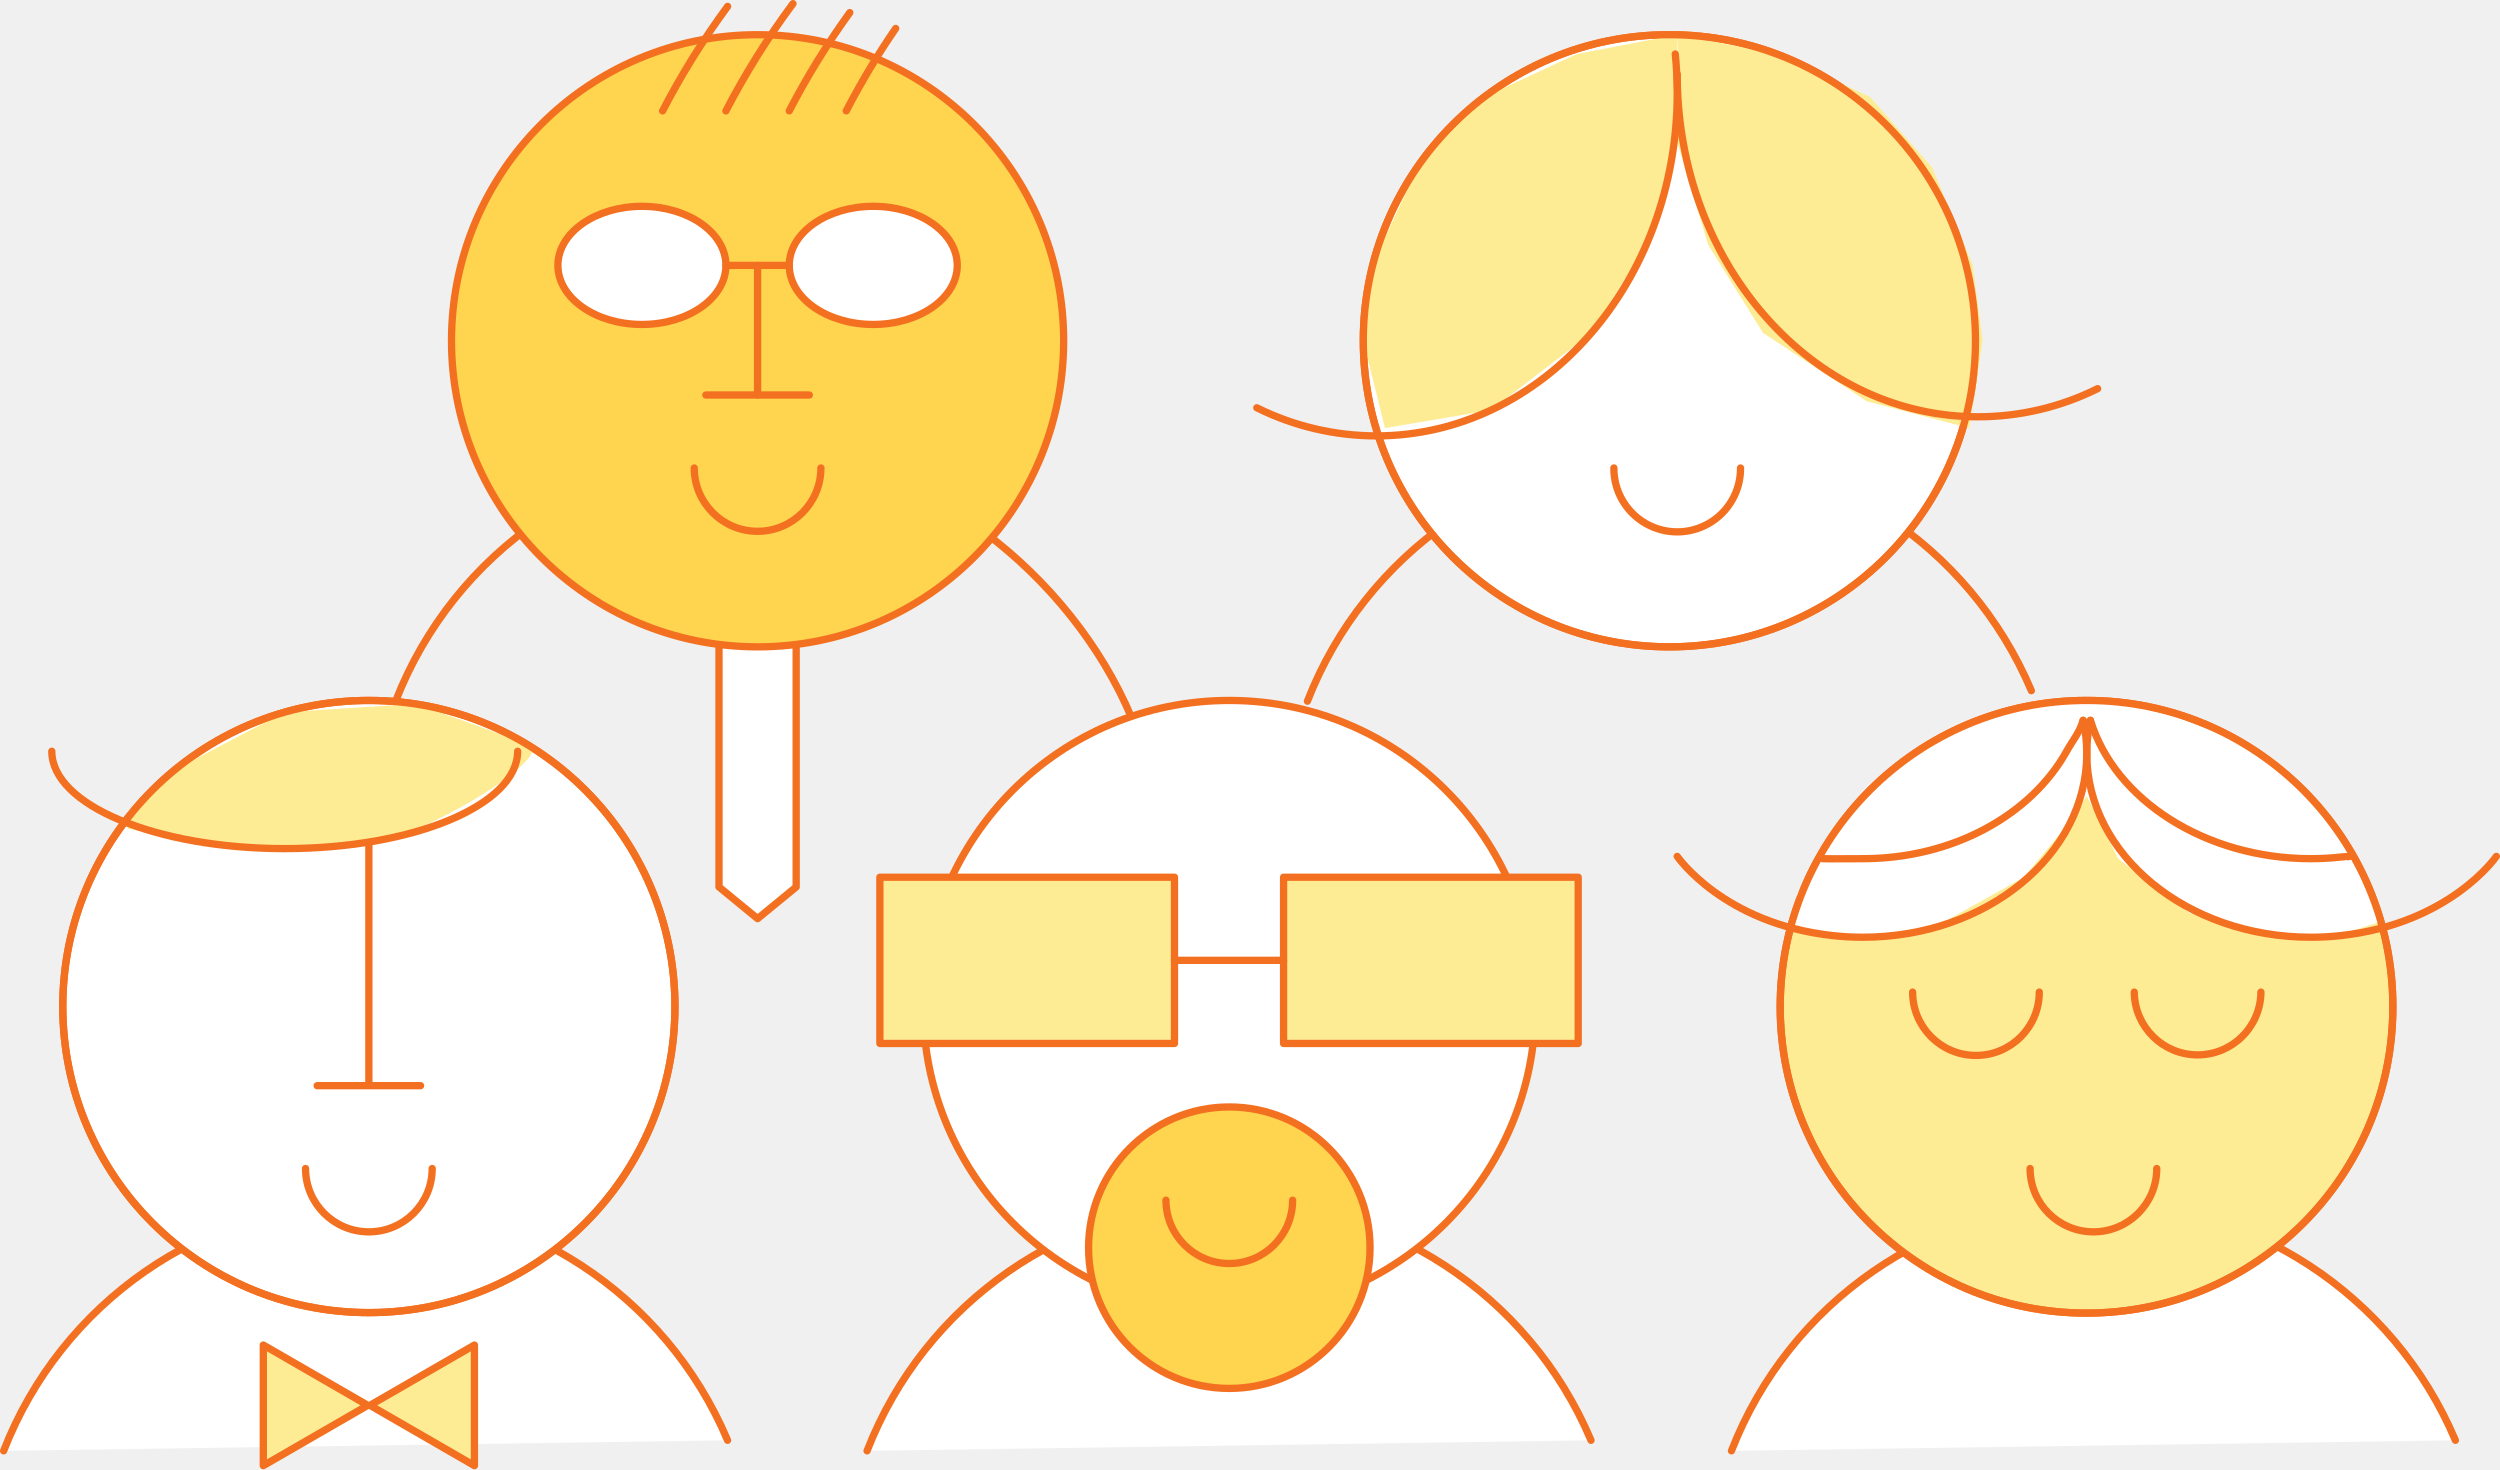
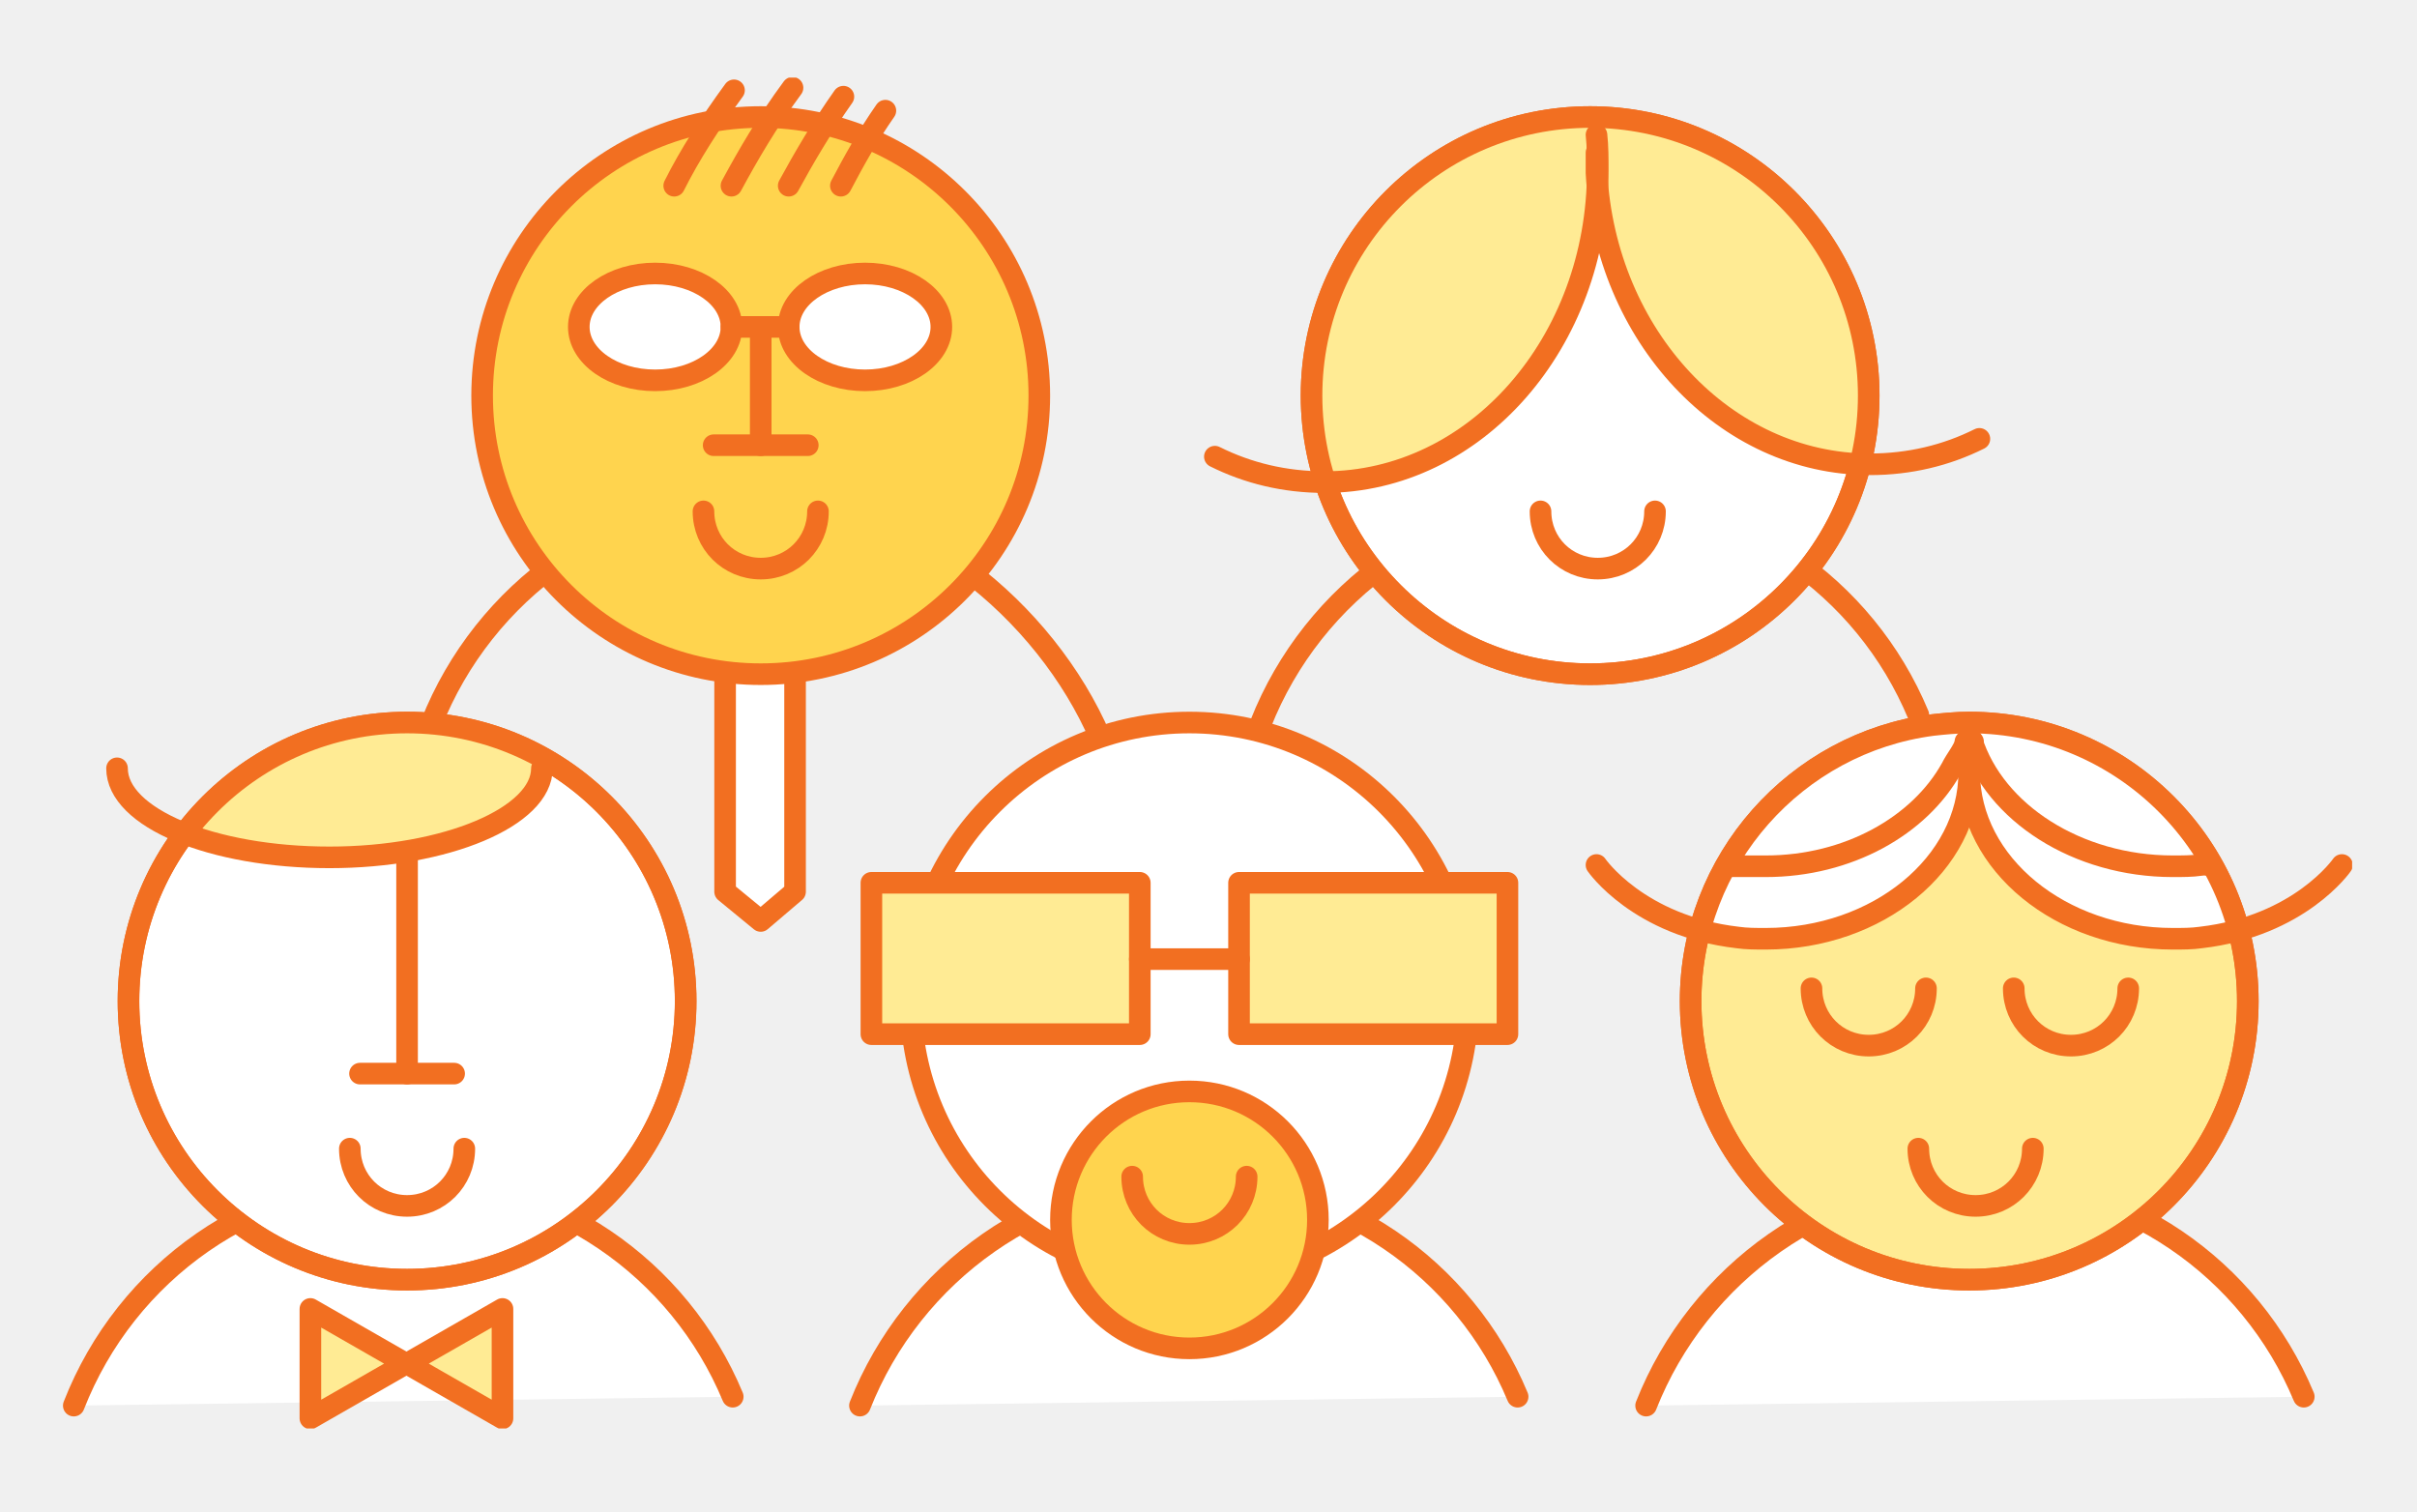
- <svg xmlns="http://www.w3.org/2000/svg" id="Layer_1" data-name="Layer 1" viewBox="0 0 512.998 301.5">
-   <defs>
-     <style>.cls-1,.cls-4{fill:none}.cls-2{fill:#f37021}.cls-3,.cls-8{fill:#fff}.cls-3,.cls-4,.cls-5,.cls-6{stroke-linecap:round;stroke-linejoin:round;stroke-width:1.5px;stroke:url(#New_Pattern_Swatch_14)}.cls-5{fill:#ffd54f}.cls-6,.cls-7{fill:#feec95}</style>
-     <pattern id="New_Pattern_Swatch_14" data-name="New Pattern Swatch 14" width="28.8" height="28.8" patternTransform="translate(-220.409 -638.022) scale(4.45101)" patternUnits="userSpaceOnUse" viewBox="0 0 28.8 28.8">
-       <path class="cls-1" d="M0 0h28.8v28.8H0z" />
-       <path class="cls-2" d="M0 0h28.8v28.8H0z" />
-     </pattern>
-   </defs>
-   <path class="cls-3" d="M.75 297.709a80.168 80.168 0 0 1 148.55-2.161m28.622 2.161a80.168 80.168 0 0 1 148.55-2.161m28.822 2.161a80.168 80.168 0 0 1 148.55-2.161" />
-   <path class="cls-4" d="M268.281 143.884a80.168 80.168 0 0 1 148.551-2.16m-335.652 2.16a80.163 80.163 0 0 1 74.714-51.103c33.193 0 64.047 25.508 76.212 54.27" />
-   <path class="cls-3" d="M163.374 182.006l-7.919 6.497-7.918-6.497V69.926h15.837v112.08z" />
-   <circle class="cls-3" cx="75.691" cy="206.538" r="62.808" />
-   <circle class="cls-5" cx="155.455" cy="69.926" r="62.808" />
-   <circle class="cls-3" cx="342.557" cy="69.926" r="62.808" />
-   <circle class="cls-3" cx="252.251" cy="206.538" r="62.808" />
-   <path class="cls-6" d="M491.013 206.538a62.859 62.859 0 1 1-62.808-62.808 62.808 62.808 0 0 1 62.808 62.808z" />
-   <path class="cls-4" d="M75.691 172.806v49.976m-10.61 0h21.22" />
-   <path class="cls-3" d="M144.845 81.058h21.22" />
-   <path class="cls-6" d="M180.549 180.007h60.455v34.111h-60.455zm82.841 0h60.455v34.111H263.39z" />
-   <path class="cls-3" d="M241.004 197.063h22.386" />
-   <path class="cls-4" d="M418.46 203.578a12.995 12.995 0 0 1-25.99 0" />
-   <circle class="cls-5" cx="252.251" cy="256.024" r="28.879" />
-   <path class="cls-4" d="M265.246 246.278a12.995 12.995 0 0 1-25.99 0m203.308-6.498a12.995 12.995 0 1 1-25.99 0m-327.888 0a12.995 12.995 0 0 1-25.99 0" />
-   <path class="cls-3" d="M357.157 96.03a12.995 12.995 0 1 1-25.989 0" />
-   <path class="cls-4" d="M168.45 96.03a12.995 12.995 0 1 1-25.99 0m321.48 107.548a12.995 12.995 0 0 1-25.989 0" />
-   <path class="cls-6" d="M54.03 276l21.434 12.375L54.03 300.75V276zm43.323 24.75l-21.434-12.375L97.353 276v24.75z" />
-   <path class="cls-3" d="M155.455 54.458v26.6m18.2-58.306A157.833 157.833 0 0 1 183.792 5.84m-21.839 16.912a160.5 160.5 0 0 1 12.42-20.164m-25.415 20.164A161.927 161.927 0 0 1 162.718.75m-26.755 22.002A161.495 161.495 0 0 1 149.31 1.313" />
-   <ellipse class="cls-3" cx="131.719" cy="54.458" rx="17.239" ry="12.121" />
-   <ellipse class="cls-3" cx="179.192" cy="54.458" rx="17.239" ry="12.121" />
-   <path class="cls-3" d="M148.958 54.458h12.995" />
-   <path class="cls-7" d="M26.266 170.066s39.651 8.012 56.123 1.37 29.289-16.578 26.519-18.212-23.8-8.791-23.8-8.791l-26.683 1.71-22.458 11.749-9.7 8.598z" />
-   <path class="cls-4" d="M106.221 154.16c0 11.03-21.399 19.973-47.796 19.973S10.63 165.19 10.63 154.16" />
-   <circle class="cls-4" cx="75.691" cy="206.538" r="62.808" />
-   <path class="cls-7" d="M284.198 87.845l21.706-3.667 20.633-15.852 11.262-18.063 6.364-21.098-.148-14.869.148-7.178-20.574 3.962-18.992 8.807-13.385 13.857-9.318 19.861-2.145 16.321 4.449 17.919zm119.929 0l-21.047-5.483-21.292-14.036-11.262-18.063-6.363-21.098.148-14.869-.148-7.178 20.574 3.962 18.991 8.807 12.753 14.49 8.325 20.033 2.03 15.516-2.709 17.919z" />
-   <path class="cls-4" d="M430.433 79.753a55.177 55.177 0 0 1-24.535 5.772c-32.76 0-59.56-29.06-61.61-65.778q-.125-2.246-.125-4.53" />
-   <path class="cls-4" d="M257.893 83.675a55.177 55.177 0 0 0 24.535 5.771c34.095 0 61.735-31.477 61.735-70.306q0-4.089-.401-8.06" />
-   <circle class="cls-4" cx="342.557" cy="69.926" r="62.808" />
-   <path class="cls-8" d="M367.363 190.886l10.844 1.435 18.498-1.906 18.591-10.408 7.31-8.779 5.599-7.851 6.448 12.822 14.619 11.137 16.379 4.985 13.562-.228 9.352-2.97-4.475-11.274-6.837-10.543-8.858-9.035-8.981-6.247-12.985-4.973-12.182-3.032-16.597.596-14.68 4.394-10.5 5.874-9.703 8.293-9.569 13.023-4.331 7.076-1.504 7.611z" />
-   <path class="cls-4" d="M482.609 175.61c-1.975.445 0 0-2.228.248a56.404 56.404 0 0 1-6.217.341c-21.534 0-40.222-11.995-45.208-28.389m-54.945 28.39c.983.05 7.236 0 8.235 0 18.577 0 34.58-9.04 41.825-22.046 1.258-2.257 2.686-3.874 3.384-6.344" />
-   <path class="cls-4" d="M512.248 175.73s-9.425 13.76-31.867 16.249a56.404 56.404 0 0 1-6.217.342c-25.382 0-45.959-16.875-45.959-37.69a31.303 31.303 0 0 1 .75-6.82" />
-   <path class="cls-4" d="M344.163 175.73s9.424 13.76 31.866 16.249a56.404 56.404 0 0 0 6.217.342c25.383 0 45.96-16.875 45.96-37.69a31.303 31.303 0 0 0-.751-6.82" />
-   <path class="cls-4" d="M491.013 206.538a62.859 62.859 0 1 1-62.808-62.808 62.808 62.808 0 0 1 62.808 62.808z" />
+ <svg xmlns="http://www.w3.org/2000/svg" xmlns:xlink="http://www.w3.org/1999/xlink" id="Layer_1" viewBox="0 0 190 118.8">
+   <style>.st0{fill:none}.st1{fill:#f26f21}.st2{clip-path:url(#SVGID_2_);fill:#fff}.st3{clip-path:url(#SVGID_4_);fill:none;stroke:url(#SVGID_5_);stroke-width:1.698;stroke-linecap:round;stroke-linejoin:round;stroke-miterlimit:10}.st4{clip-path:url(#SVGID_7_);fill:#fff}.st5{clip-path:url(#SVGID_9_);fill:none;stroke:url(#SVGID_10_);stroke-width:1.698;stroke-linecap:round;stroke-linejoin:round;stroke-miterlimit:10}.st6{clip-path:url(#SVGID_12_);fill:#fff}.st7,.st8{fill:none;stroke-width:1.698;stroke-linecap:round;stroke-linejoin:round;stroke-miterlimit:10}.st7{clip-path:url(#SVGID_14_);stroke:url(#SVGID_15_)}.st8{stroke:url(#SVGID_18_)}.st10,.st11,.st8,.st9{clip-path:url(#SVGID_17_)}.st9{stroke:url(#SVGID_19_);stroke-width:1.698;stroke-linecap:round;stroke-linejoin:round;stroke-miterlimit:10;fill:none}.st10{fill:#fff}.st11,.st12{fill:none;stroke:url(#SVGID_20_);stroke-width:1.698;stroke-linecap:round;stroke-linejoin:round;stroke-miterlimit:10}.st12{clip-path:url(#SVGID_22_);stroke:url(#SVGID_23_)}.st13{clip-path:url(#SVGID_25_);fill:#ffd44e}.st14{clip-path:url(#SVGID_27_);fill:none;stroke:url(#SVGID_28_);stroke-width:1.698;stroke-linecap:round;stroke-linejoin:round;stroke-miterlimit:10}.st15{clip-path:url(#SVGID_30_);fill:#fff}.st16{clip-path:url(#SVGID_32_);fill:none;stroke:url(#SVGID_33_);stroke-width:1.698;stroke-linecap:round;stroke-linejoin:round;stroke-miterlimit:10}.st17{fill:#fff}.st17,.st18,.st19{clip-path:url(#SVGID_35_)}.st18{stroke:url(#SVGID_36_);stroke-width:1.698;stroke-linecap:round;stroke-linejoin:round;stroke-miterlimit:10;fill:none}.st19{fill:#ffeb94}.st20,.st21{fill:none;stroke-width:1.698;stroke-linecap:round;stroke-linejoin:round;stroke-miterlimit:10}.st20{clip-path:url(#SVGID_38_);stroke:url(#SVGID_39_)}.st21{stroke:url(#SVGID_42_)}.st21,.st22,.st23{clip-path:url(#SVGID_41_)}.st22{stroke:url(#SVGID_43_);stroke-width:1.698;stroke-linecap:round;stroke-linejoin:round;stroke-miterlimit:10;fill:none}.st23{fill:#fff}.st24{fill:none;stroke:url(#SVGID_44_);stroke-width:1.698;stroke-linecap:round;stroke-linejoin:round;stroke-miterlimit:10}.st24,.st25,.st26{clip-path:url(#SVGID_41_)}.st25{fill:#ffeb94}.st26{stroke:url(#SVGID_45_)}.st26,.st27,.st28{fill:none;stroke-width:1.698;stroke-linecap:round;stroke-linejoin:round;stroke-miterlimit:10}.st27{clip-path:url(#SVGID_41_);stroke:url(#SVGID_46_)}.st28{stroke:url(#SVGID_47_)}.st28,.st29,.st30{clip-path:url(#SVGID_41_)}.st29{stroke:url(#SVGID_48_);stroke-width:1.698;stroke-linecap:round;stroke-linejoin:round;stroke-miterlimit:10;fill:none}.st30{fill:#ffd44e}.st31{clip-path:url(#SVGID_50_);stroke:url(#SVGID_51_)}.st31,.st32,.st33{fill:none;stroke-width:1.698;stroke-linecap:round;stroke-linejoin:round;stroke-miterlimit:10}.st32{clip-path:url(#SVGID_53_);stroke:url(#SVGID_54_)}.st33{stroke:url(#SVGID_55_)}.st33,.st34,.st35{clip-path:url(#SVGID_53_)}.st34{stroke:url(#SVGID_56_);stroke-width:1.698;stroke-linecap:round;stroke-linejoin:round;stroke-miterlimit:10;fill:none}.st35{fill:#fff}.st36,.st37{fill:none;stroke-width:1.698;stroke-linecap:round;stroke-linejoin:round;stroke-miterlimit:10}.st36{clip-path:url(#SVGID_53_);stroke:url(#SVGID_57_)}.st37{stroke:url(#SVGID_58_)}.st37,.st38,.st39{clip-path:url(#SVGID_53_)}.st38{stroke:url(#SVGID_59_);stroke-width:1.698;stroke-linecap:round;stroke-linejoin:round;stroke-miterlimit:10;fill:none}.st39{fill:#ffeb94}.st40{clip-path:url(#SVGID_61_);fill:none;stroke:url(#SVGID_62_);stroke-width:1.698;stroke-linecap:round;stroke-linejoin:round;stroke-miterlimit:10}.st41{clip-path:url(#SVGID_64_);fill:#ffeb94}.st42{clip-path:url(#SVGID_66_);fill:none;stroke:url(#SVGID_67_);stroke-width:1.698;stroke-linecap:round;stroke-linejoin:round;stroke-miterlimit:10}.st43,.st44,.st45{clip-path:url(#SVGID_69_);fill:#fff}.st44,.st45{fill:none;stroke:url(#SVGID_70_);stroke-width:1.698;stroke-linecap:round;stroke-linejoin:round;stroke-miterlimit:10}.st45{clip-path:url(#SVGID_72_);stroke:url(#SVGID_73_)}.st46{clip-path:url(#SVGID_75_);fill:#fff}.st47{clip-path:url(#SVGID_77_);fill:none;stroke:url(#SVGID_78_);stroke-width:1.698;stroke-linecap:round;stroke-linejoin:round;stroke-miterlimit:10}.st48{clip-path:url(#SVGID_80_);fill:#fff}.st49{clip-path:url(#SVGID_82_);fill:none;stroke:url(#SVGID_83_);stroke-width:1.698;stroke-linecap:round;stroke-linejoin:round;stroke-miterlimit:10}.st50{clip-path:url(#SVGID_85_);fill:#fff}.st51{clip-path:url(#SVGID_87_);fill:none;stroke:url(#SVGID_88_);stroke-width:1.698;stroke-linecap:round;stroke-linejoin:round;stroke-miterlimit:10}.st52{clip-path:url(#SVGID_90_);fill:#fff}.st53,.st54{fill:none;stroke-width:1.698;stroke-linecap:round;stroke-linejoin:round;stroke-miterlimit:10}.st53{clip-path:url(#SVGID_90_);stroke:url(#SVGID_91_)}.st54{stroke:url(#SVGID_92_)}.st54,.st55,.st56{clip-path:url(#SVGID_90_)}.st55{stroke:url(#SVGID_93_);stroke-width:1.698;stroke-linecap:round;stroke-linejoin:round;stroke-miterlimit:10;fill:none}.st56{fill:#ffeb94}.st57,.st58{clip-path:url(#SVGID_95_);fill:none;stroke:url(#SVGID_96_);stroke-width:1.698;stroke-linecap:round;stroke-linejoin:round;stroke-miterlimit:10}.st58{stroke:url(#SVGID_97_)}.st59{clip-path:url(#SVGID_99_);fill:#ffeb94}.st60{stroke:url(#SVGID_102_)}.st60,.st61,.st62{clip-path:url(#SVGID_101_);fill:none;stroke-width:1.698;stroke-linecap:round;stroke-linejoin:round;stroke-miterlimit:10}.st61{stroke:url(#SVGID_103_)}.st62{stroke:url(#SVGID_104_)}.st63,.st64{clip-path:url(#SVGID_106_)}.st63{fill:#fff}.st64{stroke:url(#SVGID_107_)}.st64,.st65,.st66,.st67,.st68{fill:none;stroke-width:1.698;stroke-linecap:round;stroke-linejoin:round;stroke-miterlimit:10}.st65{stroke:url(#SVGID_110_)}.st65,.st66,.st67,.st68{clip-path:url(#SVGID_109_)}.st66{stroke:url(#SVGID_111_)}.st67{stroke:url(#SVGID_112_)}.st68{stroke:url(#SVGID_113_)}</style>
+   <pattern x="-193" y="-120.6" width="28.8" height="28.8" patternUnits="userSpaceOnUse" id="Unnamed_Pattern_45" viewBox="0 -28.8 28.8 28.8" overflow="visible">
+     <path class="st0" d="M0-28.8h28.8V0H0z" />
+     <path class="st1" d="M0-28.8h28.8V0H0z" />
+   </pattern>
+   <defs>
+     <path id="SVGID_1_" d="M5 6.1h179.9v106.2H5z" />
+   </defs>
+   <clipPath id="SVGID_2_">
+     <use xlink:href="#SVGID_1_" overflow="visible" />
+   </clipPath>
+   <path class="st2" d="M5.8 110.5C9.9 100 20 92.7 31.9 92.7c11.6 0 21.5 7 25.7 17.1" />
+   <defs>
+     <path id="SVGID_3_" d="M5 6.1h179.9v106.2H5z" />
+   </defs>
+   <clipPath id="SVGID_4_">
+     <use xlink:href="#SVGID_3_" overflow="visible" />
+   </clipPath>
+   <pattern id="SVGID_5_" xlink:href="#Unnamed_Pattern_45" patternTransform="matrix(1.5511 0 0 -1.5511 276.394 1011.769)" />
+   <path class="st3" d="M5.8 110.5C9.9 100 20 92.7 31.9 92.7c11.6 0 21.5 7 25.7 17.1" />
+   <defs>
+     <path id="SVGID_6_" d="M5 6.1h179.9v106.2H5z" />
+   </defs>
+   <clipPath id="SVGID_7_">
+     <use xlink:href="#SVGID_6_" overflow="visible" />
+   </clipPath>
+   <path class="st4" d="M67.6 110.5c4.1-10.4 14.2-17.8 26-17.8 11.6 0 21.5 7 25.7 17.1" />
+   <defs>
+     <path id="SVGID_8_" d="M5 6.1h179.9v106.2H5z" />
+   </defs>
+   <clipPath id="SVGID_9_">
+     <use xlink:href="#SVGID_8_" overflow="visible" />
+   </clipPath>
+   <pattern id="SVGID_10_" xlink:href="#Unnamed_Pattern_45" patternTransform="matrix(1.5511 0 0 -1.5511 276.394 1011.769)" />
+   <path class="st5" d="M67.6 110.5c4.1-10.4 14.2-17.8 26-17.8 11.6 0 21.5 7 25.7 17.1" />
+   <defs>
+     <path id="SVGID_11_" d="M5 6.1h179.9v106.2H5z" />
+   </defs>
+   <clipPath id="SVGID_12_">
+     <use xlink:href="#SVGID_11_" overflow="visible" />
+   </clipPath>
+   <path class="st6" d="M129.4 110.5c4.1-10.4 14.2-17.8 26-17.8 11.6 0 21.5 7 25.7 17.1" />
+   <defs>
+     <path id="SVGID_13_" d="M5 6.1h179.9v106.2H5z" />
+   </defs>
+   <clipPath id="SVGID_14_">
+     <use xlink:href="#SVGID_13_" overflow="visible" />
+   </clipPath>
+   <pattern id="SVGID_15_" xlink:href="#Unnamed_Pattern_45" patternTransform="matrix(1.5511 0 0 -1.5511 276.394 1011.769)" />
+   <path class="st7" d="M129.4 110.5c4.1-10.4 14.2-17.8 26-17.8 11.6 0 21.5 7 25.7 17.1" />
+   <defs>
+     <path id="SVGID_16_" d="M5 6.1h179.9v106.2H5z" />
+   </defs>
+   <clipPath id="SVGID_17_">
+     <use xlink:href="#SVGID_16_" overflow="visible" />
+   </clipPath>
+   <pattern id="SVGID_18_" xlink:href="#Unnamed_Pattern_45" patternTransform="matrix(1.5511 0 0 -1.5511 276.394 1011.769)" />
+   <path class="st8" d="M99.1 56.9c4.1-10.4 14.2-17.8 26-17.8 11.6 0 21.5 7 25.7 17.1" />
+   <pattern id="SVGID_19_" xlink:href="#Unnamed_Pattern_45" patternTransform="matrix(1.5511 0 0 -1.5511 276.394 1011.769)" />
+   <path class="st9" d="M33.9 56.9c4.1-10.4 14.2-17.8 26-17.8 11.6 0 22.3 8.9 26.6 18.9" />
+   <path class="st10" d="M62.5 70.1l-2.7 2.3-2.8-2.3v-39h5.5z" />
+   <pattern id="SVGID_20_" xlink:href="#Unnamed_Pattern_45" patternTransform="matrix(1.5511 0 0 -1.5511 276.394 1011.769)" />
+   <path class="st11" d="M62.5 70.1l-2.7 2.3-2.8-2.3v-39h5.5z" />
+   <path class="st10" d="M53.9 78.7c0 12.1-9.8 21.9-21.9 21.9-12.1 0-21.9-9.8-21.9-21.9 0-12.1 9.8-21.9 21.9-21.9 12.1 0 21.9 9.8 21.9 21.9" />
+   <defs>
+     <path id="SVGID_21_" d="M5 6.1h179.9v106.2H5z" />
+   </defs>
+   <clipPath id="SVGID_22_">
+     <use xlink:href="#SVGID_21_" overflow="visible" />
+   </clipPath>
+   <pattern id="SVGID_23_" xlink:href="#Unnamed_Pattern_45" patternTransform="matrix(1.5511 0 0 -1.5511 276.394 1011.769)" />
+   <circle class="st12" cx="32" cy="78.7" r="21.9" />
+   <defs>
+     <path id="SVGID_24_" d="M5 6.1h179.9v106.2H5z" />
+   </defs>
+   <clipPath id="SVGID_25_">
+     <use xlink:href="#SVGID_24_" overflow="visible" />
+   </clipPath>
+   <path class="st13" d="M81.7 31.1c0 12.1-9.8 21.9-21.9 21.9s-21.9-9.8-21.9-21.9c0-12.1 9.8-21.9 21.9-21.9S81.7 19 81.7 31.1" />
+   <defs>
+     <path id="SVGID_26_" d="M5 6.1h179.9v106.2H5z" />
+   </defs>
+   <clipPath id="SVGID_27_">
+     <use xlink:href="#SVGID_26_" overflow="visible" />
+   </clipPath>
+   <pattern id="SVGID_28_" xlink:href="#Unnamed_Pattern_45" patternTransform="matrix(1.5511 0 0 -1.5511 276.394 1011.769)" />
+   <circle class="st14" cx="59.8" cy="31.1" r="21.9" />
+   <defs>
+     <path id="SVGID_29_" d="M5 6.1h179.9v106.2H5z" />
+   </defs>
+   <clipPath id="SVGID_30_">
+     <use xlink:href="#SVGID_29_" overflow="visible" />
+   </clipPath>
+   <path class="st15" d="M146.9 31.1c0 12.1-9.8 21.9-21.9 21.9-12.1 0-21.9-9.8-21.9-21.9 0-12.1 9.8-21.9 21.9-21.9 12.1 0 21.9 9.8 21.9 21.9" />
+   <defs>
+     <path id="SVGID_31_" d="M5 6.1h179.9v106.2H5z" />
+   </defs>
+   <clipPath id="SVGID_32_">
+     <use xlink:href="#SVGID_31_" overflow="visible" />
+   </clipPath>
+   <pattern id="SVGID_33_" xlink:href="#Unnamed_Pattern_45" patternTransform="matrix(1.5511 0 0 -1.5511 276.394 1011.769)" />
+   <circle class="st16" cx="125" cy="31.1" r="21.9" />
+   <defs>
+     <path id="SVGID_34_" d="M5 6.1h179.9v106.2H5z" />
+   </defs>
+   <clipPath id="SVGID_35_">
+     <use xlink:href="#SVGID_34_" overflow="visible" />
+   </clipPath>
+   <path class="st17" d="M115.4 78.7c0 12.1-9.8 21.9-21.9 21.9-12.1 0-21.9-9.8-21.9-21.9 0-12.1 9.8-21.9 21.9-21.9 12.1 0 21.9 9.8 21.9 21.9" />
+   <pattern id="SVGID_36_" xlink:href="#Unnamed_Pattern_45" patternTransform="matrix(1.5511 0 0 -1.5511 276.394 1011.769)" />
+   <circle class="st18" cx="93.5" cy="78.7" r="21.9" />
+   <path class="st19" d="M176.7 78.7c0 12.1-9.8 21.9-21.9 21.9-12.1 0-21.9-9.8-21.9-21.9 0-11.1 8.3-20.3 19-21.7.9-.1 1.9-.2 2.9-.2 12.1 0 21.9 9.8 21.9 21.9" />
+   <defs>
+     <path id="SVGID_37_" d="M5 6.1h179.9v106.2H5z" />
+   </defs>
+   <clipPath id="SVGID_38_">
+     <use xlink:href="#SVGID_37_" overflow="visible" />
+   </clipPath>
+   <pattern id="SVGID_39_" xlink:href="#Unnamed_Pattern_45" patternTransform="matrix(1.5511 0 0 -1.5511 276.394 1011.769)" />
+   <path class="st20" d="M176.7 78.7c0 12.1-9.8 21.9-21.9 21.9-12.1 0-21.9-9.8-21.9-21.9 0-11.1 8.3-20.3 19-21.7.9-.1 1.9-.2 2.9-.2 12.1 0 21.9 9.8 21.9 21.9z" />
+   <defs>
+     <path id="SVGID_40_" d="M5 6.1h179.9v106.2H5z" />
+   </defs>
+   <clipPath id="SVGID_41_">
+     <use xlink:href="#SVGID_40_" overflow="visible" />
+   </clipPath>
+   <pattern id="SVGID_42_" xlink:href="#Unnamed_Pattern_45" patternTransform="matrix(1.5511 0 0 -1.5511 276.394 1011.769)" />
+   <path class="st21" d="M32 66.9v17.5" />
+   <pattern id="SVGID_43_" xlink:href="#Unnamed_Pattern_45" patternTransform="matrix(1.5511 0 0 -1.5511 276.394 1011.769)" />
+   <path class="st22" d="M28.3 84.4h7.4" />
+   <path class="st23" d="M56.1 35h7.4" />
+   <pattern id="SVGID_44_" xlink:href="#Unnamed_Pattern_45" patternTransform="matrix(1.5511 0 0 -1.5511 276.394 1011.769)" />
+   <path class="st24" d="M56.1 35h7.4" />
+   <path class="st25" d="M68.5 69.4h21.1v11.9H68.5z" />
+   <pattern id="SVGID_45_" xlink:href="#Unnamed_Pattern_45" patternTransform="matrix(1.5511 0 0 -1.5511 276.394 1011.769)" />
+   <path class="st26" d="M68.5 69.4h21.1v11.9H68.5z" />
+   <path class="st25" d="M97.4 69.4h21.1v11.9H97.4z" />
+   <pattern id="SVGID_46_" xlink:href="#Unnamed_Pattern_45" patternTransform="matrix(1.5511 0 0 -1.5511 276.394 1011.769)" />
+   <path class="st27" d="M97.4 69.4h21.1v11.9H97.4z" />
+   <path class="st23" d="M89.6 75.4h7.8" />
+   <pattern id="SVGID_47_" xlink:href="#Unnamed_Pattern_45" patternTransform="matrix(1.5511 0 0 -1.5511 276.394 1011.769)" />
+   <path class="st28" d="M89.6 75.4h7.8" />
+   <pattern id="SVGID_48_" xlink:href="#Unnamed_Pattern_45" patternTransform="matrix(1.5511 0 0 -1.5511 276.394 1011.769)" />
+   <path class="st29" d="M151.4 77.7c0 2.5-2 4.5-4.5 4.5s-4.5-2-4.5-4.5" />
+   <path class="st30" d="M103.6 95.9c0 5.6-4.5 10.1-10.1 10.1s-10.1-4.5-10.1-10.1 4.5-10.1 10.1-10.1c5.6.1 10.1 4.6 10.1 10.1" />
+   <defs>
+     <path id="SVGID_49_" d="M5 6.1h179.9v106.2H5z" />
+   </defs>
+   <clipPath id="SVGID_50_">
+     <use xlink:href="#SVGID_49_" overflow="visible" />
+   </clipPath>
+   <pattern id="SVGID_51_" xlink:href="#Unnamed_Pattern_45" patternTransform="matrix(1.5511 0 0 -1.5511 276.394 1011.769)" />
+   <circle class="st31" cx="93.5" cy="95.9" r="10.1" />
+   <defs>
+     <path id="SVGID_52_" d="M5 6.1h179.9v106.2H5z" />
+   </defs>
+   <clipPath id="SVGID_53_">
+     <use xlink:href="#SVGID_52_" overflow="visible" />
+   </clipPath>
+   <pattern id="SVGID_54_" xlink:href="#Unnamed_Pattern_45" patternTransform="matrix(1.5511 0 0 -1.5511 276.394 1011.769)" />
+   <path class="st32" d="M98 92.5c0 2.5-2 4.5-4.5 4.5S89 95 89 92.5" />
+   <pattern id="SVGID_55_" xlink:href="#Unnamed_Pattern_45" patternTransform="matrix(1.5511 0 0 -1.5511 276.394 1011.769)" />
+   <path class="st33" d="M159.8 90.3c0 2.5-2 4.5-4.5 4.5s-4.5-2-4.5-4.5" />
+   <pattern id="SVGID_56_" xlink:href="#Unnamed_Pattern_45" patternTransform="matrix(1.5511 0 0 -1.5511 276.394 1011.769)" />
+   <path class="st34" d="M36.5 90.3c0 2.5-2 4.5-4.5 4.5s-4.5-2-4.5-4.5" />
+   <path class="st35" d="M130.1 40.2c0 2.5-2 4.5-4.5 4.5s-4.5-2-4.5-4.5" />
+   <pattern id="SVGID_57_" xlink:href="#Unnamed_Pattern_45" patternTransform="matrix(1.5511 0 0 -1.5511 276.394 1011.769)" />
+   <path class="st36" d="M130.1 40.2c0 2.5-2 4.5-4.5 4.5s-4.5-2-4.5-4.5" />
+   <pattern id="SVGID_58_" xlink:href="#Unnamed_Pattern_45" patternTransform="matrix(1.5511 0 0 -1.5511 276.394 1011.769)" />
+   <path class="st37" d="M64.3 40.2c0 2.5-2 4.5-4.5 4.5s-4.5-2-4.5-4.5" />
+   <pattern id="SVGID_59_" xlink:href="#Unnamed_Pattern_45" patternTransform="matrix(1.5511 0 0 -1.5511 276.394 1011.769)" />
+   <path class="st38" d="M167.3 77.7c0 2.5-2 4.5-4.5 4.5s-4.5-2-4.5-4.5" />
+   <path class="st39" d="M24.4 102.9l7.5 4.3-7.5 4.3z" />
+   <defs>
+     <path id="SVGID_60_" d="M5 6.1h179.9v106.2H5z" />
+   </defs>
+   <clipPath id="SVGID_61_">
+     <use xlink:href="#SVGID_60_" overflow="visible" />
+   </clipPath>
+   <pattern id="SVGID_62_" xlink:href="#Unnamed_Pattern_45" patternTransform="matrix(1.5511 0 0 -1.5511 276.394 1011.769)" />
+   <path class="st40" d="M24.4 102.9l7.5 4.3-7.5 4.3z" />
+   <defs>
+     <path id="SVGID_63_" d="M5 6.1h179.9v106.2H5z" />
+   </defs>
+   <clipPath id="SVGID_64_">
+     <use xlink:href="#SVGID_63_" overflow="visible" />
+   </clipPath>
+   <path class="st41" d="M39.5 111.5l-7.5-4.3 7.5-4.3z" />
+   <defs>
+     <path id="SVGID_65_" d="M5 6.1h179.9v106.2H5z" />
+   </defs>
+   <clipPath id="SVGID_66_">
+     <use xlink:href="#SVGID_65_" overflow="visible" />
+   </clipPath>
+   <pattern id="SVGID_67_" xlink:href="#Unnamed_Pattern_45" patternTransform="matrix(1.5511 0 0 -1.5511 276.394 1011.769)" />
+   <path class="st42" d="M39.5 111.5l-7.5-4.3 7.5-4.3z" />
+   <defs>
+     <path id="SVGID_68_" d="M5 6.1h179.9v106.2H5z" />
+   </defs>
+   <clipPath id="SVGID_69_">
+     <use xlink:href="#SVGID_68_" overflow="visible" />
+   </clipPath>
+   <path class="st43" d="M59.8 25.7V35" />
+   <pattern id="SVGID_70_" xlink:href="#Unnamed_Pattern_45" patternTransform="matrix(1.5511 0 0 -1.5511 276.394 1011.769)" />
+   <path class="st44" d="M59.8 25.7V35" />
+   <path class="st43" d="M66.1 14.6c1-1.9 2.1-3.9 3.5-5.9" />
+   <defs>
+     <path id="SVGID_71_" d="M5 6.1h179.9v106.2H5z" />
+   </defs>
+   <clipPath id="SVGID_72_">
+     <use xlink:href="#SVGID_71_" overflow="visible" />
+   </clipPath>
+   <pattern id="SVGID_73_" xlink:href="#Unnamed_Pattern_45" patternTransform="matrix(1.5511 0 0 -1.5511 276.394 1011.769)" />
+   <path class="st45" d="M66.1 14.6c1-1.9 2.1-3.9 3.5-5.9" />
+   <defs>
+     <path id="SVGID_74_" d="M5 6.1h179.9v106.2H5z" />
+   </defs>
+   <clipPath id="SVGID_75_">
+     <use xlink:href="#SVGID_74_" overflow="visible" />
+   </clipPath>
+   <path class="st46" d="M62 14.6c1.2-2.2 2.6-4.6 4.3-7" />
+   <defs>
+     <path id="SVGID_76_" d="M5 6.1h179.9v106.2H5z" />
+   </defs>
+   <clipPath id="SVGID_77_">
+     <use xlink:href="#SVGID_76_" overflow="visible" />
+   </clipPath>
+   <pattern id="SVGID_78_" xlink:href="#Unnamed_Pattern_45" patternTransform="matrix(1.5511 0 0 -1.5511 276.394 1011.769)" />
+   <path class="st47" d="M62 14.6c1.2-2.2 2.6-4.6 4.3-7" />
+   <defs>
+     <path id="SVGID_79_" d="M5 6.1h179.9v106.2H5z" />
+   </defs>
+   <clipPath id="SVGID_80_">
+     <use xlink:href="#SVGID_79_" overflow="visible" />
+   </clipPath>
+   <path class="st48" d="M57.5 14.6c1.3-2.4 2.8-5 4.8-7.7" />
+   <defs>
+     <path id="SVGID_81_" d="M5 6.1h179.9v106.2H5z" />
+   </defs>
+   <clipPath id="SVGID_82_">
+     <use xlink:href="#SVGID_81_" overflow="visible" />
+   </clipPath>
+   <pattern id="SVGID_83_" xlink:href="#Unnamed_Pattern_45" patternTransform="matrix(1.5511 0 0 -1.5511 276.394 1011.769)" />
+   <path class="st49" d="M57.5 14.6c1.3-2.4 2.8-5 4.8-7.7" />
+   <defs>
+     <path id="SVGID_84_" d="M5 6.1h179.9v106.2H5z" />
+   </defs>
+   <clipPath id="SVGID_85_">
+     <use xlink:href="#SVGID_84_" overflow="visible" />
+   </clipPath>
+   <path class="st50" d="M53 14.6c1.2-2.4 2.8-4.9 4.7-7.5" />
+   <defs>
+     <path id="SVGID_86_" d="M5 6.1h179.9v106.2H5z" />
+   </defs>
+   <clipPath id="SVGID_87_">
+     <use xlink:href="#SVGID_86_" overflow="visible" />
+   </clipPath>
+   <pattern id="SVGID_88_" xlink:href="#Unnamed_Pattern_45" patternTransform="matrix(1.5511 0 0 -1.5511 276.394 1011.769)" />
+   <path class="st51" d="M53 14.6c1.2-2.4 2.8-4.9 4.7-7.5" />
+   <defs>
+     <path id="SVGID_89_" d="M5 6.1h179.9v106.2H5z" />
+   </defs>
+   <clipPath id="SVGID_90_">
+     <use xlink:href="#SVGID_89_" overflow="visible" />
+   </clipPath>
+   <path class="st52" d="M57.5 25.7c0 2.3-2.7 4.2-6 4.2s-6-1.9-6-4.2c0-2.3 2.7-4.2 6-4.2s6 1.9 6 4.2" />
+   <pattern id="SVGID_91_" xlink:href="#Unnamed_Pattern_45" patternTransform="matrix(1.5511 0 0 -1.5511 276.394 1011.769)" />
+   <ellipse class="st53" cx="51.5" cy="25.7" rx="6" ry="4.2" />
+   <path class="st52" d="M74 25.7c0 2.3-2.7 4.2-6 4.2s-6-1.9-6-4.2c0-2.3 2.7-4.2 6-4.2 3.4 0 6 1.9 6 4.2" />
+   <pattern id="SVGID_92_" xlink:href="#Unnamed_Pattern_45" patternTransform="matrix(1.5511 0 0 -1.5511 276.394 1011.769)" />
+   <ellipse class="st54" cx="68" cy="25.7" rx="6" ry="4.2" />
+   <path class="st52" d="M57.5 25.7H62" />
+   <pattern id="SVGID_93_" xlink:href="#Unnamed_Pattern_45" patternTransform="matrix(1.5511 0 0 -1.5511 276.394 1011.769)" />
+   <path class="st55" d="M57.5 25.7H62" />
+   <path class="st56" d="M14.7 66s13.8 2.8 19.6.5c5.7-2.3 10.2-5.8 9.2-6.3-1-.6-8.3-3.1-8.3-3.1l-9.3.6-7.8 4.1-3.4 3V66z" />
+   <defs>
+     <path id="SVGID_94_" d="M5 6.1h179.9v106.2H5z" />
+   </defs>
+   <clipPath id="SVGID_95_">
+     <use xlink:href="#SVGID_94_" overflow="visible" />
+   </clipPath>
+   <pattern id="SVGID_96_" xlink:href="#Unnamed_Pattern_45" patternTransform="matrix(1.5511 0 0 -1.5511 276.394 1011.769)" />
+   <path class="st57" d="M42.6 60.4c0 3.8-7.5 7-16.7 7s-16.7-3.1-16.7-7" />
+   <pattern id="SVGID_97_" xlink:href="#Unnamed_Pattern_45" patternTransform="matrix(1.5511 0 0 -1.5511 276.394 1011.769)" />
+   <circle class="st58" cx="32" cy="78.7" r="21.9" />
+   <defs>
+     <path id="SVGID_98_" d="M5 6.1h179.9v106.2H5z" />
+   </defs>
+   <clipPath id="SVGID_99_">
+     <use xlink:href="#SVGID_98_" overflow="visible" />
+   </clipPath>
+   <path class="st59" d="M104.6 37.3l7.6-1.2 7.2-5.6 3.9-6.3 2.2-7.3V9.2l-7.1 1.4-6.7 3-4.6 4.9-3.3 6.9-.7 5.7z" />
+   <path class="st59" d="M146.4 37.3l-7.3-1.9-7.4-4.9-4-6.3-2.2-7.3.1-5.2-.1-2.5 7.2 1.4 6.6 3 4.5 5.1 2.9 7 .7 5.4z" />
+   <defs>
+     <path id="SVGID_100_" d="M5 6.1h179.9v106.2H5z" />
+   </defs>
+   <clipPath id="SVGID_101_">
+     <use xlink:href="#SVGID_100_" overflow="visible" />
+   </clipPath>
+   <pattern id="SVGID_102_" xlink:href="#Unnamed_Pattern_45" patternTransform="matrix(1.5511 0 0 -1.5511 276.394 1011.769)" />
+   <path class="st60" d="M155.6 34.5c-2.6 1.3-5.5 2-8.6 2-11.4 0-20.8-10.1-21.5-22.9V12" />
+   <pattern id="SVGID_103_" xlink:href="#Unnamed_Pattern_45" patternTransform="matrix(1.5511 0 0 -1.5511 276.394 1011.769)" />
+   <path class="st61" d="M95.5 35.9c2.6 1.3 5.5 2 8.6 2 11.9 0 21.5-11 21.5-24.5 0-.9 0-1.9-.1-2.8" />
+   <pattern id="SVGID_104_" xlink:href="#Unnamed_Pattern_45" patternTransform="matrix(1.5511 0 0 -1.5511 276.394 1011.769)" />
+   <circle class="st62" cx="125" cy="31.1" r="21.9" />
+   <g>
+     <defs>
+       <path id="SVGID_105_" d="M5 6.1h179.9v106.2H5z" />
+     </defs>
+     <clipPath id="SVGID_106_">
+       <use xlink:href="#SVGID_105_" overflow="visible" />
+     </clipPath>
+     <path class="st63" d="M133.6 73.2l3.8.5 6.4-.6 6.5-3.7 2.6-3 1.9-2.7 2.3 4.4 5.1 3.9 5.7 1.7h4.7l3.2-1.1-1.5-3.9-2.4-3.7-3.1-3.1-3.1-2.2-4.5-1.7-4.3-1.1-5.8.2-5.1 1.5-3.6 2.1-3.4 2.9-3.4 4.5-1.5 2.5z" />
+     <pattern id="SVGID_107_" xlink:href="#Unnamed_Pattern_45" patternTransform="matrix(1.5511 0 0 -1.5511 276.394 1011.769)" />
+     <path class="st64" d="M173.8 67.9c-.7.2 0 0-.8.1-.7.1-1.4.1-2.2.1-7.5 0-14-4.2-15.8-9.9" />
+   </g>
+   <g>
+     <defs>
+       <path id="SVGID_108_" d="M5 6.1h179.9v106.2H5z" />
+     </defs>
+     <clipPath id="SVGID_109_">
+       <use xlink:href="#SVGID_108_" overflow="visible" />
+     </clipPath>
+     <pattern id="SVGID_110_" xlink:href="#Unnamed_Pattern_45" patternTransform="matrix(1.5511 0 0 -1.5511 276.394 1011.769)" />
+     <path class="st65" d="M135.9 68.1h2.9c6.5 0 12.1-3.2 14.6-7.7.4-.8.9-1.3 1.2-2.2" />
+     <pattern id="SVGID_111_" xlink:href="#Unnamed_Pattern_45" patternTransform="matrix(1.5511 0 0 -1.5511 276.394 1011.769)" />
+     <path class="st66" d="M184.1 68s-3.3 4.8-11.1 5.7c-.7.1-1.4.1-2.2.1-8.8 0-16-5.9-16-13.1 0-.8.1-1.6.3-2.4" />
+     <pattern id="SVGID_112_" xlink:href="#Unnamed_Pattern_45" patternTransform="matrix(1.5511 0 0 -1.5511 276.394 1011.769)" />
+     <path class="st67" d="M125.5 68s3.3 4.8 11.1 5.7c.7.1 1.4.1 2.2.1 8.8 0 16-5.9 16-13.1 0-.8-.1-1.6-.3-2.4" />
+     <pattern id="SVGID_113_" xlink:href="#Unnamed_Pattern_45" patternTransform="matrix(1.5511 0 0 -1.5511 276.394 1011.769)" />
+     <path class="st68" d="M176.7 78.7c0 12.1-9.8 21.9-21.9 21.9-12.1 0-21.9-9.8-21.9-21.9 0-11.1 8.3-20.3 19-21.7.9-.1 1.9-.2 2.9-.2 12.1 0 21.9 9.8 21.9 21.9z" />
+   </g>
</svg>
